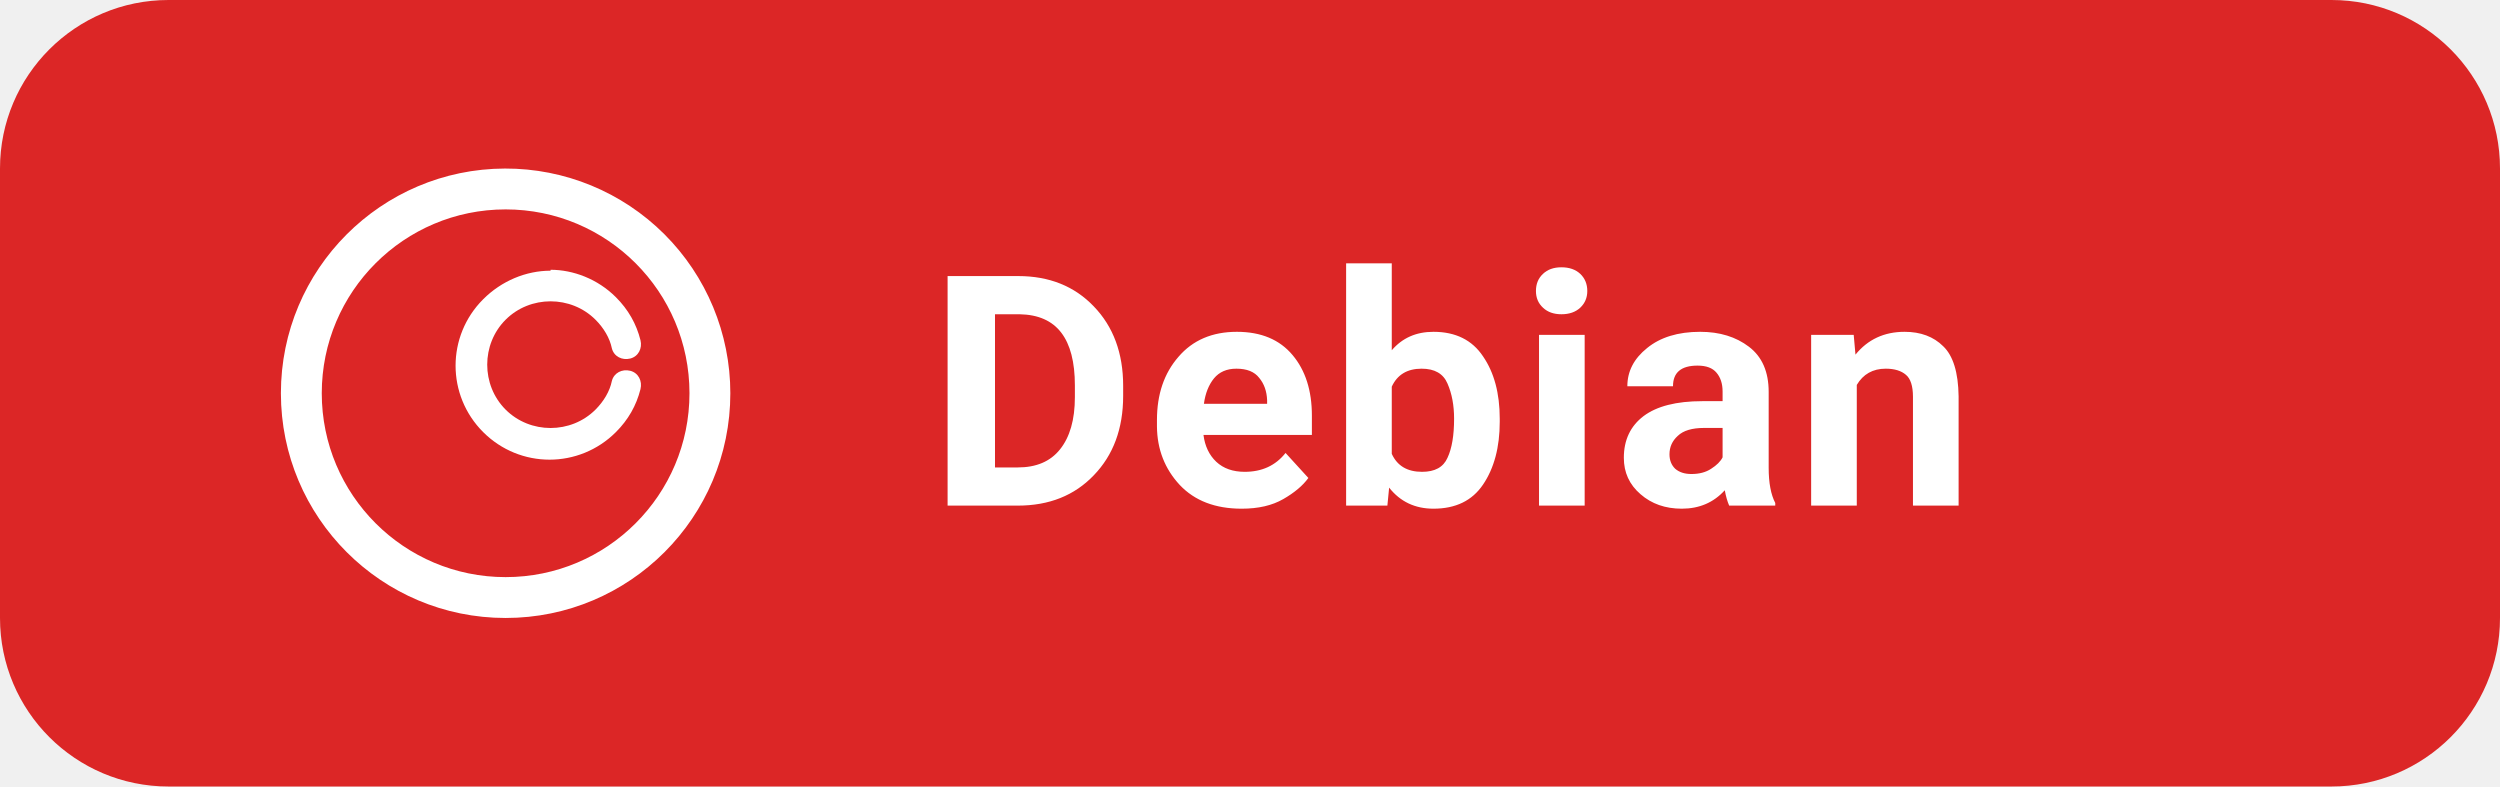
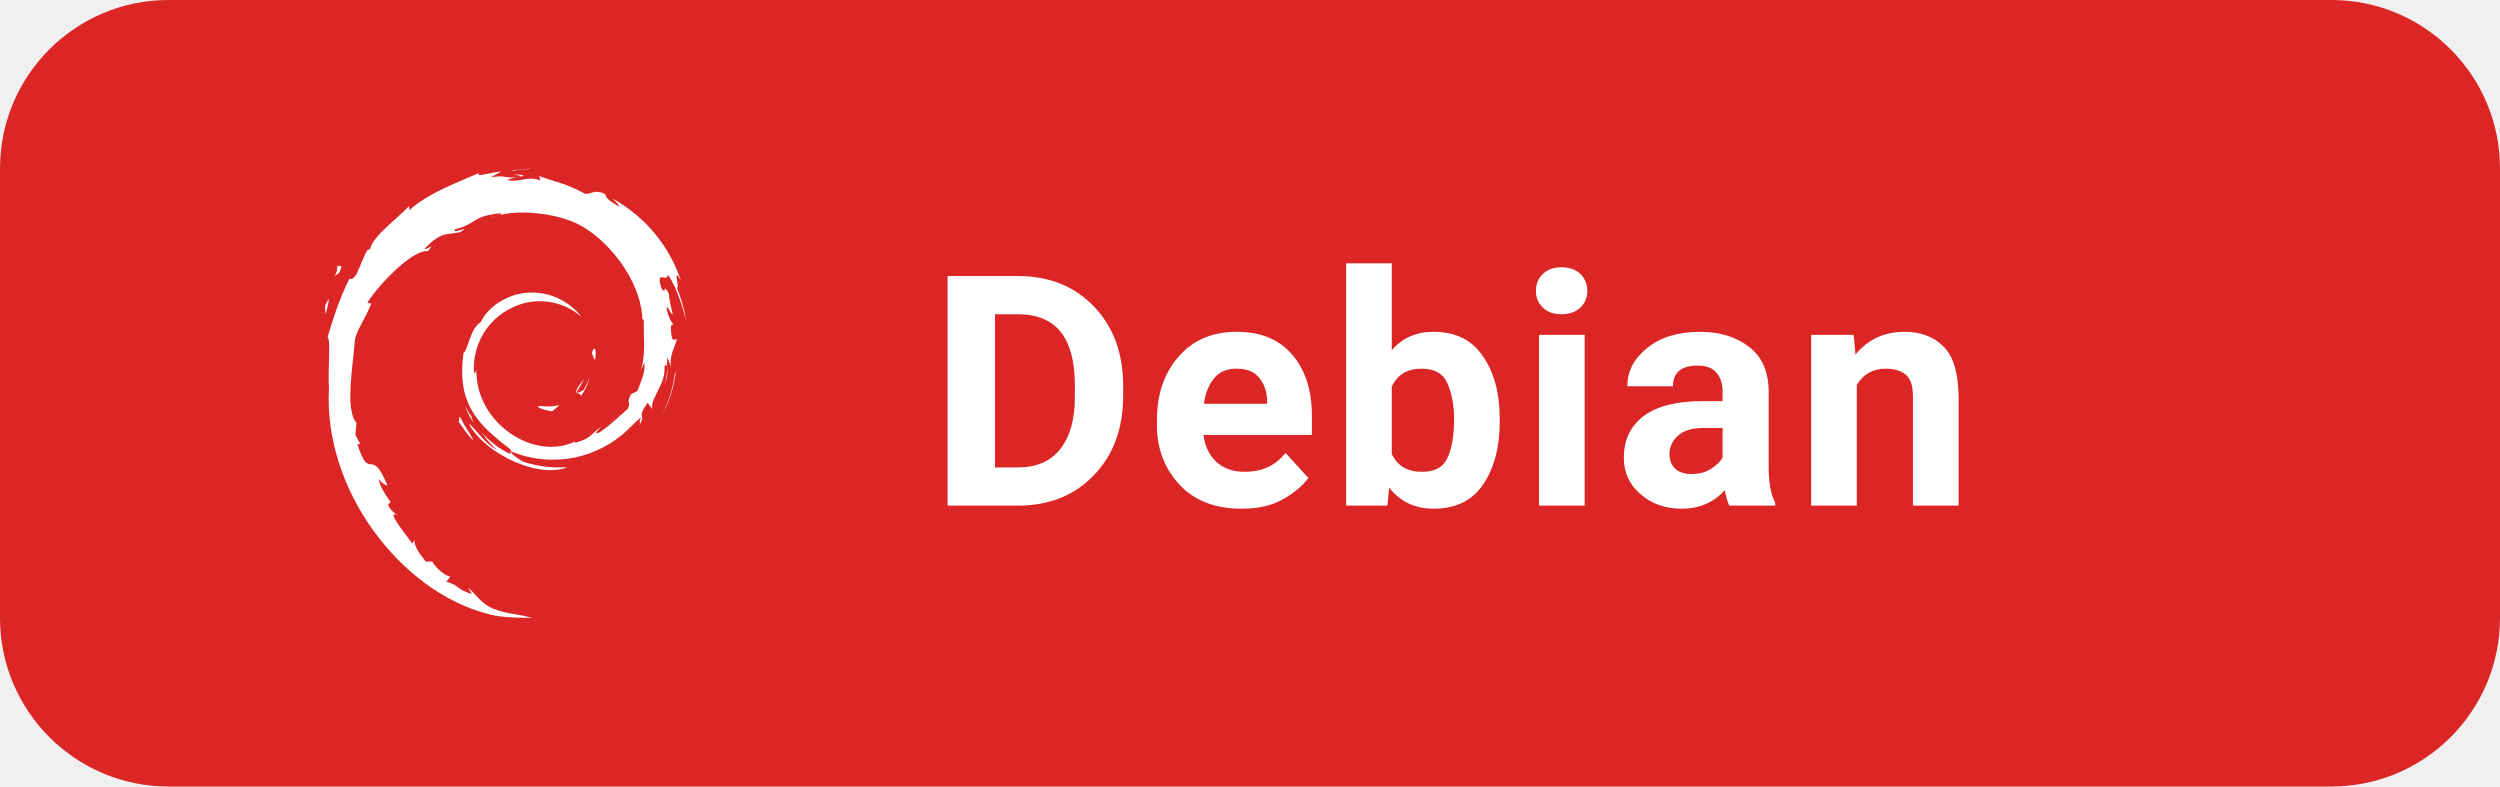
<svg xmlns="http://www.w3.org/2000/svg" width="89" height="28" viewBox="0 0 89 28" fill="none" role="img" aria-label="Debian">
  <rect width="89" height="28" rx="6" fill="#dc2626" />
  <svg x="10" y="6" width="16" height="16" viewBox="0 0 24 24" aria-hidden="true">
-     <path fill="#ffffff" d="M11.968 0A12 12 0 000 12a12 12 0 0012 12 12 12 0 0012-12A12 12 0 0011.968 0zm.032 2.182a9.818 9.818 0 110 19.636 9.818 9.818 0 010-19.636zm2.4 3.273c-1.31 0-2.62.545-3.6 1.527-1.963 1.964-1.963 5.127 0 7.091 1.964 1.964 5.127 1.964 7.091 0 .655-.654 1.091-1.418 1.31-2.29.108-.437-.11-.873-.546-.983-.436-.109-.873.11-.982.546-.109.545-.436 1.09-.873 1.527-1.31 1.31-3.49 1.31-4.8 0-1.31-1.31-1.31-3.491 0-4.8 1.31-1.31 3.49-1.31 4.8 0 .437.436.764.981.873 1.527.11.436.546.655.982.546.436-.11.654-.546.546-.982-.219-.873-.655-1.637-1.31-2.291-.98-.982-2.29-1.467-3.49-1.467z" />
+     <path fill="#ffffff" d="M13.88 12.685c-.4 0 .08.2.601.28.14-.1.27-.22.39-.33a3.001 3.001 0 01-.99.05m2.14-.53c.23-.33.4-.69.47-1.06-.06.27-.2.5-.33.73-.75.47-.07-.27 0-.56-.8 1.01-.11.6-.14.89m.781-2.05c.05-.721-.14-.501-.2-.221.07.04.13.5.2.22M12.38.31c.2.04.45.07.42.12.23-.05.28-.1-.43-.12m.43.12l-.15.03.14-.01V.43m6.633 9.944c.02.64-.2.95-.38 1.5l-.35.181c-.28.54.03.35-.17.78-.44.39-1.34 1.22-1.62 1.301-.201 0 .14-.25.19-.34-.591.4-.481.6-1.371.85l-.03-.06c-2.221 1.04-5.303-1.02-5.253-3.842-.03.17-.07.13-.12.2a3.551 3.552 0 012.001-3.501 3.361 3.362 0 013.732.48 3.341 3.342 0 00-2.721-1.3c-1.18.01-2.281.76-2.651 1.57-.6.38-.67 1.47-.93 1.661-.361 2.601.66 3.722 2.38 5.042.27.19.08.21.12.35a4.702 4.702 0 01-1.53-1.16c.23.33.47.66.8.91-.55-.18-1.27-1.3-1.48-1.35.93 1.66 3.78 2.921 5.261 2.3a6.203 6.203 0 01-2.33-.28c-.33-.16-.77-.51-.7-.57a5.802 5.803 0 005.902-.84c.44-.35.93-.94 1.07-.95-.2.32.04.16-.12.44.44-.72-.2-.3.46-1.24l.24.33c-.09-.6.74-1.321.66-2.262.19-.3.2.3 0 .97.29-.74.08-.85.15-1.46.08.2.18.42.23.63-.18-.7.2-1.2.28-1.6-.09-.05-.28.3-.32-.53 0-.37.1-.2.14-.28-.08-.05-.26-.32-.38-.861.08-.13.22.33.34.34-.08-.42-.2-.75-.2-1.08-.34-.68-.12.1-.4-.3-.34-1.091.3-.25.34-.74.54.77.84 1.96.981 2.46-.1-.6-.28-1.2-.49-1.76.16.07-.26-1.241.21-.37A7.823 7.824 0 0017.702 1.6c.18.17.42.39.33.42-.75-.45-.62-.48-.73-.67-.61-.25-.65.02-1.06 0C15.082.73 14.862.8 13.8.4l.05.23c-.77-.25-.9.1-1.73 0-.05-.04.27-.14.53-.18-.741.1-.701-.14-1.431.03.17-.13.36-.21.55-.32-.6.04-1.44.35-1.18.07C9.6.68 7.847 1.3 6.867 2.22L6.838 2c-.45.54-1.96 1.611-2.08 2.311l-.131.03c-.23.4-.38.85-.57 1.261-.3.52-.45.2-.4.28-.6 1.22-.9 2.251-1.16 3.102.18.27 0 1.65.07 2.76-.3 5.463 3.84 10.776 8.363 12.006.67.23 1.65.23 2.49.25-.99-.28-1.12-.15-2.08-.49-.7-.32-.85-.7-1.34-1.13l.2.35c-.971-.34-.57-.42-1.361-.67l.21-.27c-.31-.03-.83-.53-.97-.81l-.34.01c-.41-.501-.63-.871-.61-1.161l-.111.2c-.13-.21-1.52-1.901-.8-1.511-.13-.12-.31-.2-.5-.55l.14-.17c-.35-.44-.64-1.02-.62-1.2.2.24.32.3.45.33-.88-2.172-.93-.12-1.601-2.202l.15-.02c-.1-.16-.18-.34-.26-.51l.06-.6c-.63-.74-.18-3.102-.09-4.402.07-.54.53-1.1.88-1.981l-.21-.04c.4-.71 2.341-2.872 3.241-2.761.43-.55-.09 0-.18-.14.96-.991 1.26-.7 1.901-.88.7-.401-.6.16-.27-.151 1.2-.3.85-.7 2.421-.85.16.1-.39.14-.52.26 1-.49 3.151-.37 4.562.27 1.63.77 3.461 3.011 3.531 5.132l.08.02c-.04.85.13 1.821-.17 2.711l.2-.42M9.54 13.236l-.05.28c.26.35.47.73.8 1.01-.24-.47-.42-.66-.75-1.3m.62-.02c-.14-.15-.22-.34-.31-.52.08.32.26.6.43.88l-.12-.36m10.945-2.382l-.07.15c-.1.76-.34 1.511-.69 2.212.4-.73.65-1.541.75-2.362M12.45.12c.27-.1.66-.05.95-.12-.37.03-.74.05-1.1.1l.15.02M3.006 5.142c.07.57-.43.8.11.42.3-.66-.11-.18-.1-.42m-.64 2.661c.12-.39.15-.62.2-.84-.35.44-.17.53-.2.83" />
  </svg>
  <text x="33" y="18" fill="#ffffff" font-family="-apple-system, BlinkMacSystemFont, 'Segoe UI', Roboto, 'Hiragino Sans', 'Hiragino Kaku Gothic ProN', 'Yu Gothic', Meiryo, 'Microsoft YaHei', 'PingFang SC', 'Noto Sans CJK SC', 'Noto Sans CJK JP', sans-serif" font-size="11.5" font-weight="700" letter-spacing="0.3px">Debian</text>
</svg>
